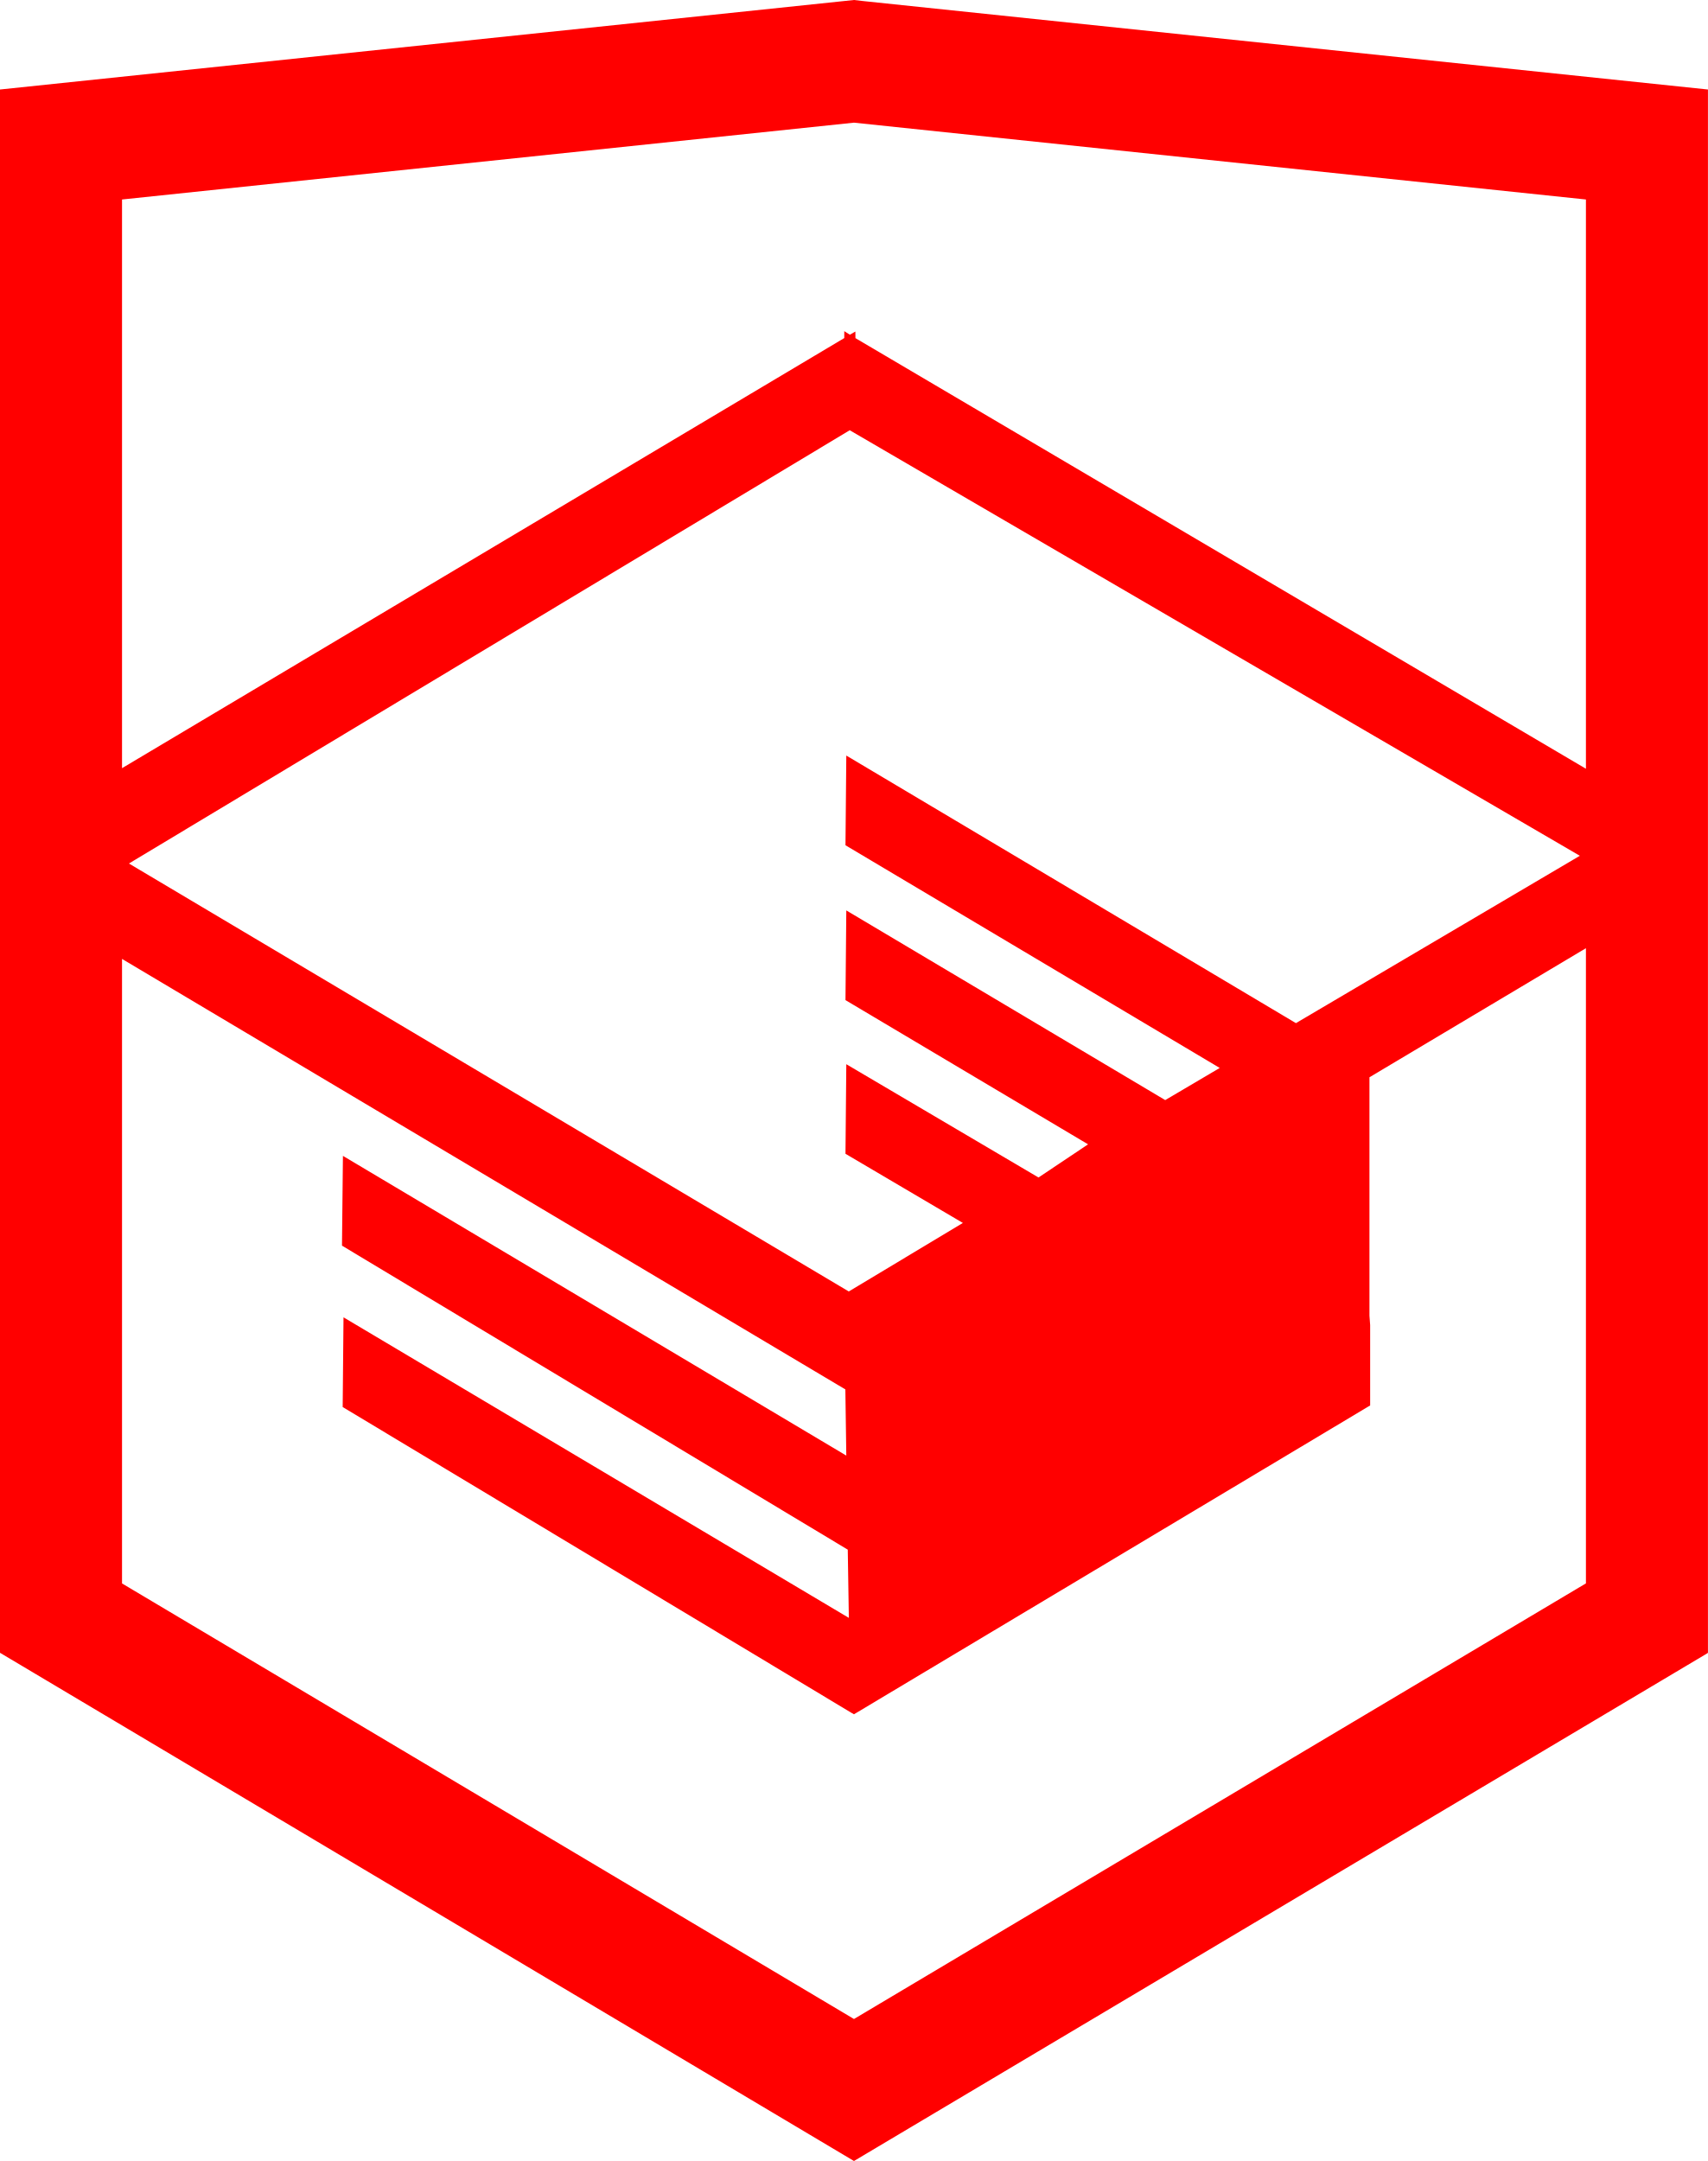
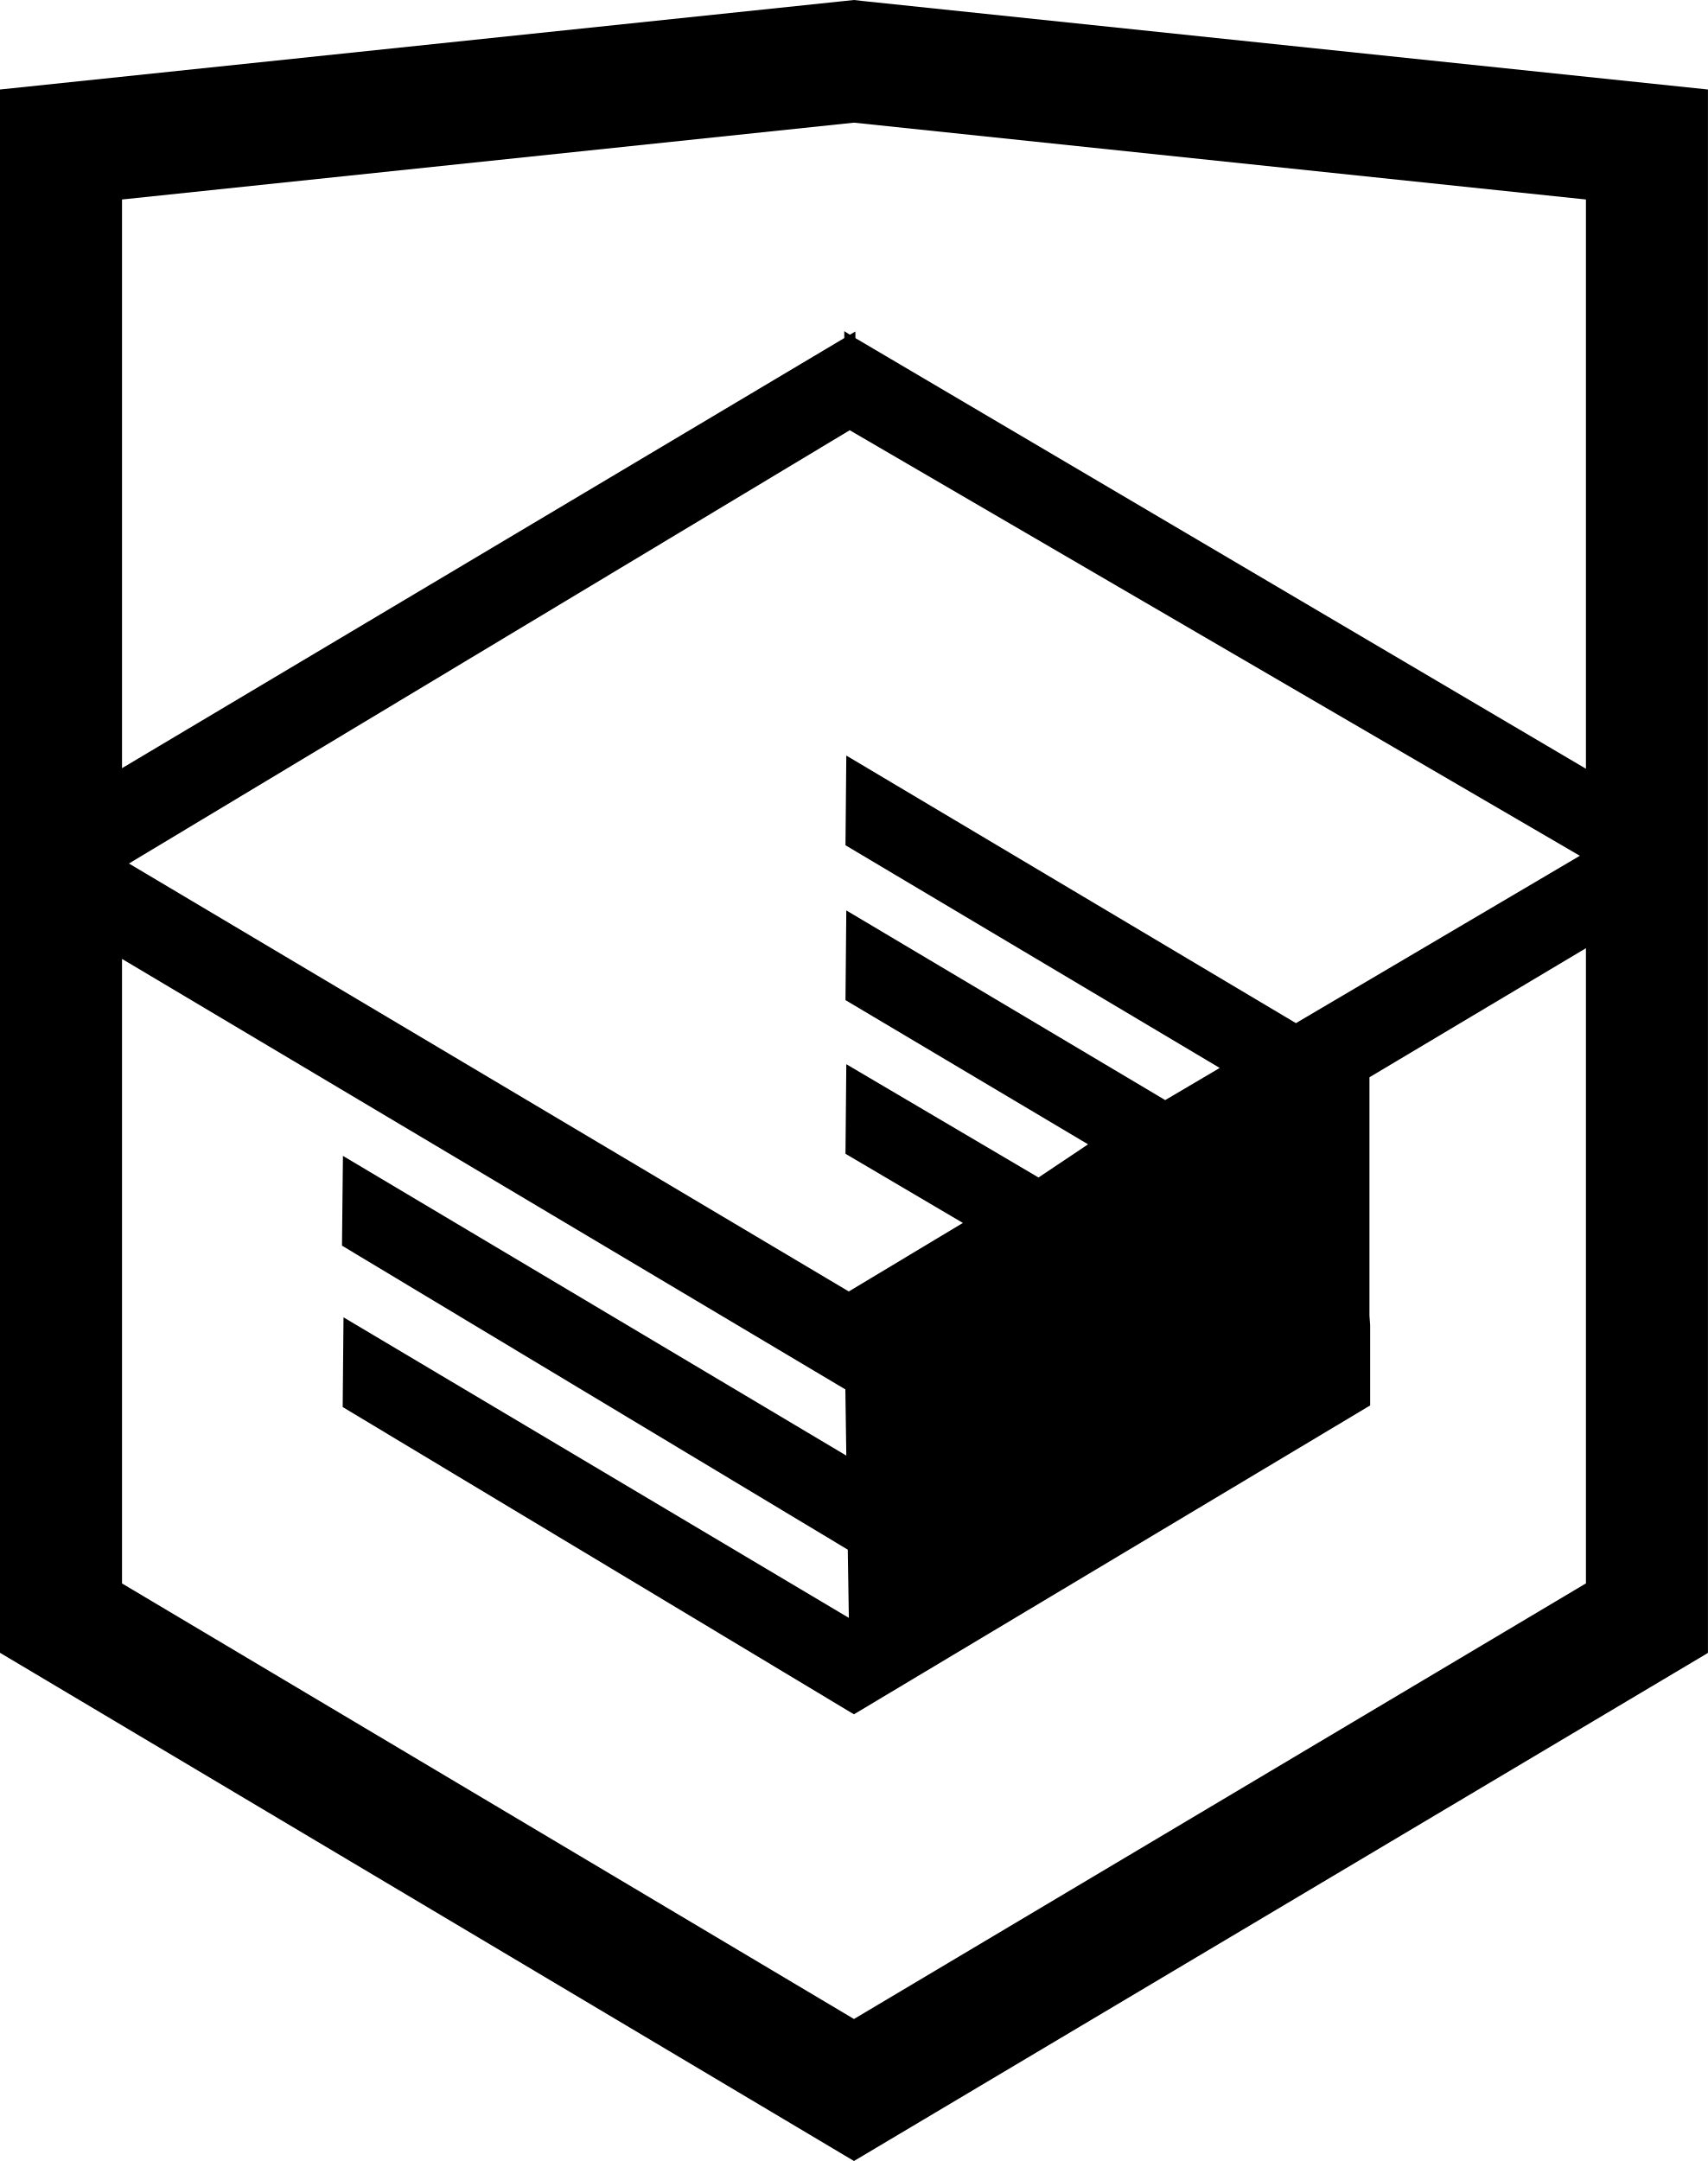
<svg xmlns="http://www.w3.org/2000/svg" version="1.0" id="Layer_1" x="0px" y="0px" width="26.943px" height="34.09px" viewBox="0 0 26.943 34.09" enable-background="new 0 0 26.943 34.09" xml:space="preserve">
-   <path fill="red" d="M13.62,0.017L13.472,0L0,1.412v24.661l13.472,8.017l13.43-7.99l0.042-0.026V1.412L13.62,0.017z M25.019,12.127L13.495,5.334 l-0.001-0.104L13.407,5.28l-0.088-0.056v0.109L1.925,12.118V3.147l11.547-1.212l11.547,1.212V12.127z M13.405,6.787L24.923,13.5 l-4.479,2.64l-7.093-4.221l-0.013,1.415l5.904,3.513l-0.86,0.507l-5.031-2.992l-0.013,1.415l3.827,2.275l-0.782,0.523l-3.032-1.787 l-0.013,1.413l1.852,1.091l-1.8,1.081L2.034,13.622L13.405,6.787z M1.925,15.127l11.411,6.791l0.015,1.044l-7.941-4.728L5.395,19.65 l7.979,4.796l0.017,1.076l-7.972-4.741l-0.013,1.415l8.021,4.821l0.045,0.026l8.143-4.872v-1.268l-0.011-0.148v-3.761l3.415-2.036 v10.02L13.472,31.85L1.925,24.979V15.127z" />
+   <path d="M13.62,0.017L13.472,0L0,1.412v24.661l13.472,8.017l13.43-7.99l0.042-0.026V1.412L13.62,0.017z M25.019,12.127L13.495,5.334 l-0.001-0.104L13.407,5.28l-0.088-0.056v0.109L1.925,12.118V3.147l11.547-1.212l11.547,1.212V12.127z M13.405,6.787L24.923,13.5 l-4.479,2.64l-7.093-4.221l-0.013,1.415l5.904,3.513l-0.86,0.507l-5.031-2.992l-0.013,1.415l3.827,2.275l-0.782,0.523l-3.032-1.787 l-0.013,1.413l1.852,1.091l-1.8,1.081L2.034,13.622L13.405,6.787z M1.925,15.127l11.411,6.791l0.015,1.044l-7.941-4.728L5.395,19.65 l7.979,4.796l0.017,1.076l-7.972-4.741l-0.013,1.415l8.021,4.821l0.045,0.026l8.143-4.872v-1.268l-0.011-0.148v-3.761l3.415-2.036 v10.02L13.472,31.85L1.925,24.979V15.127z" />
</svg>
